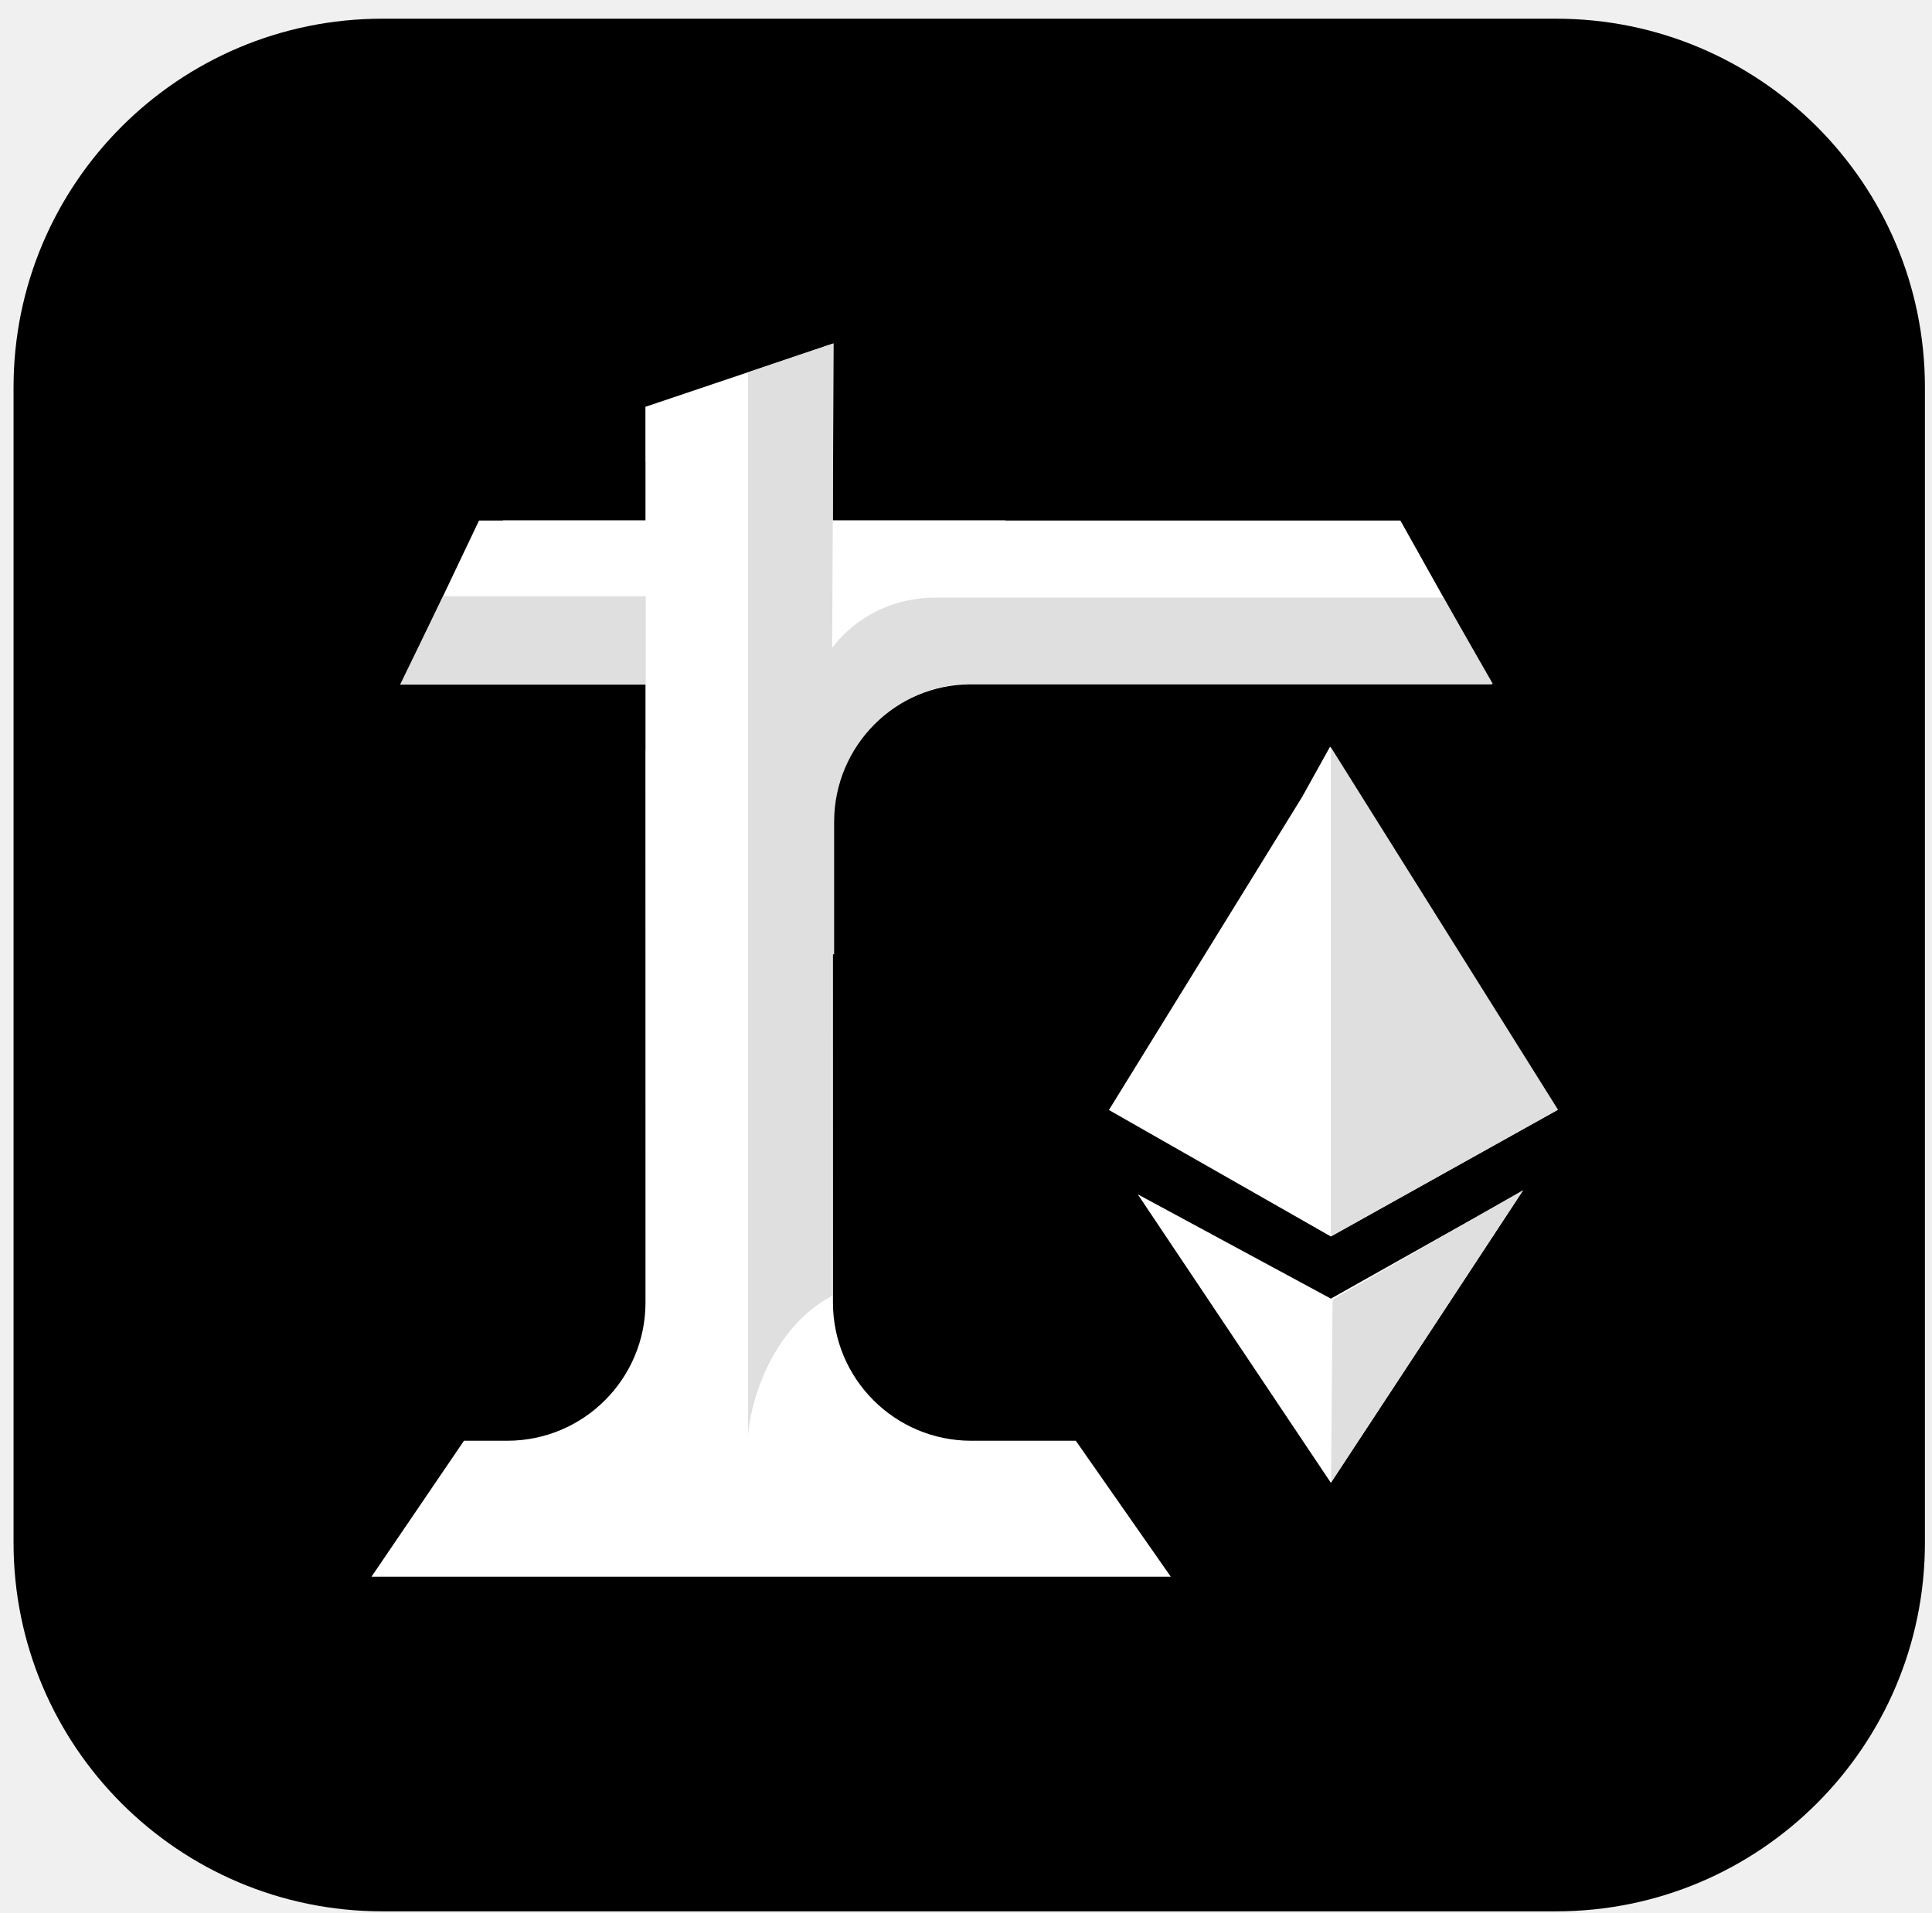
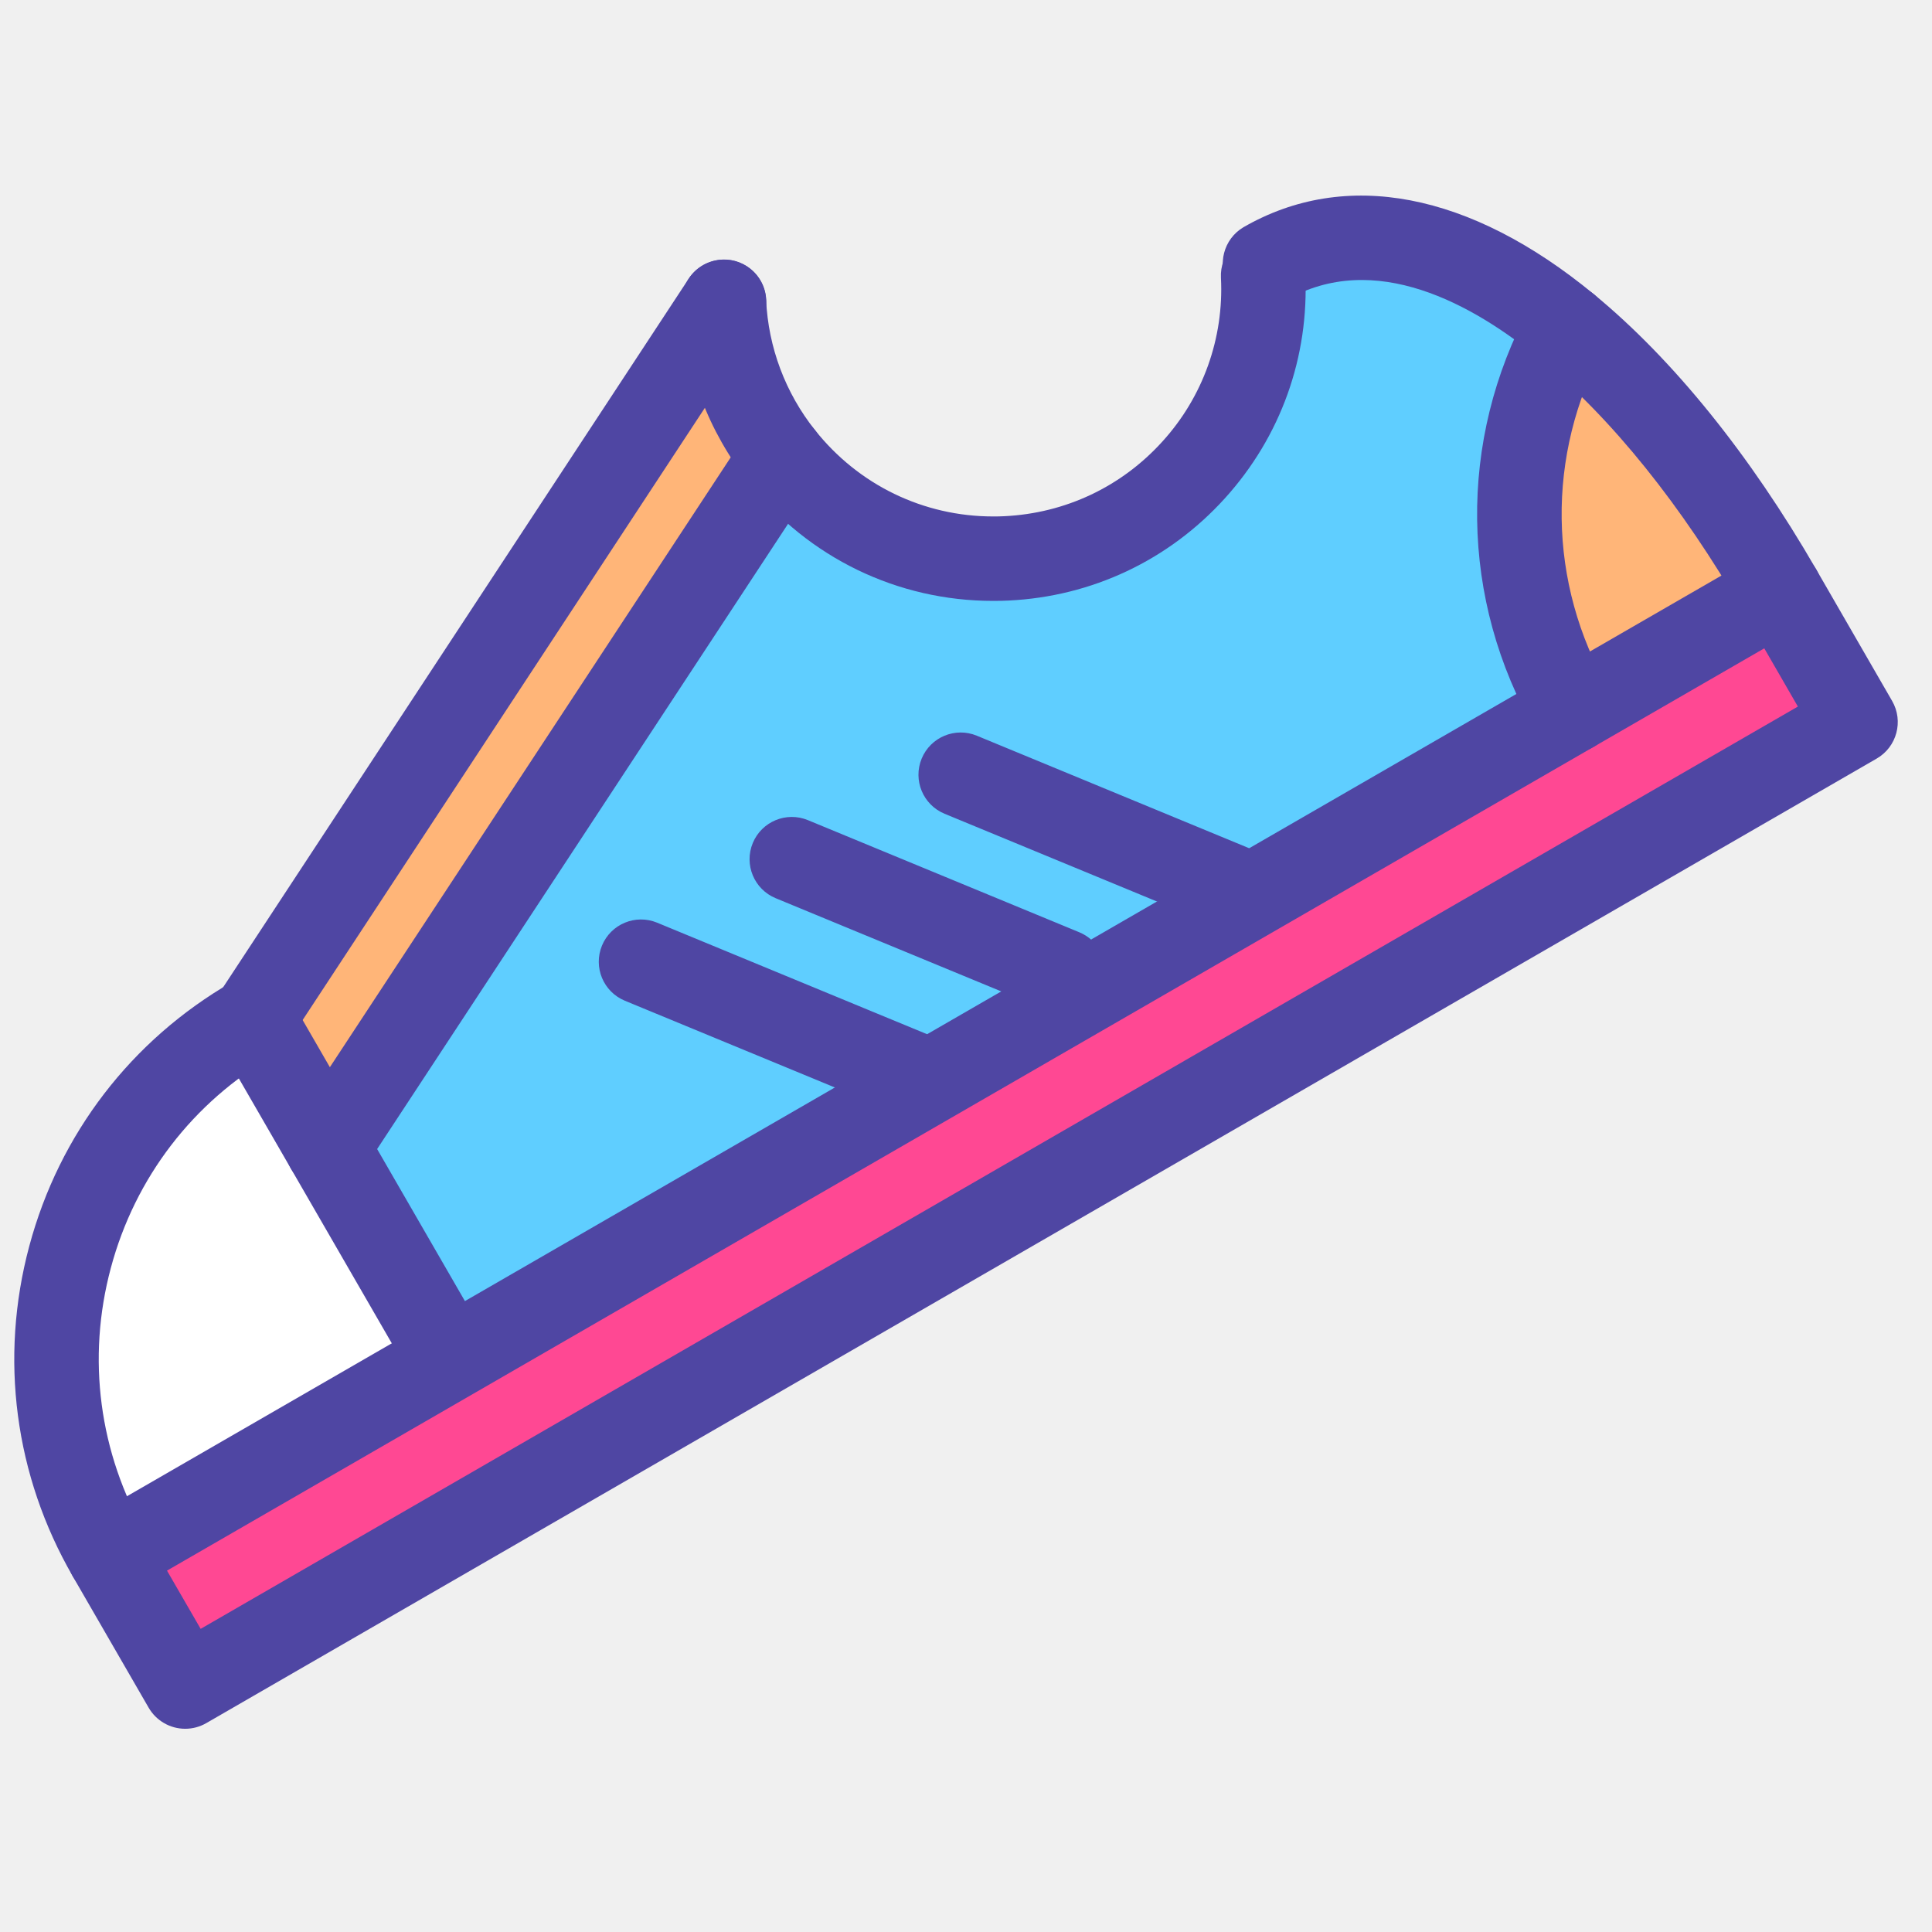
- <svg xmlns="http://www.w3.org/2000/svg" width="103" height="102" viewBox="0 0 103 102" fill="none">
-   <rect x="0.722" y="0.997" width="101.901" height="100.925" rx="19.661" fill="black" />
-   <path d="M69.415 42.505L70.912 39.812L72.544 42.505L83.024 59.191L70.953 65.936L59.119 59.191L69.415 42.505Z" fill="white" />
-   <path d="M70.953 69.25L60.658 63.688L70.953 79.072L81.184 63.498L70.953 69.25Z" fill="white" />
-   <path d="M70.953 65.926V41.853V39.85L83.063 59.178L70.953 65.926Z" fill="#DFDFDF" />
-   <path d="M70.962 79.05L71.041 69.297L81.206 63.463L70.962 79.05Z" fill="#DFDFDF" />
-   <path d="M34.409 21.693V24.613H34.413L34.412 27.747H26.809L26.809 27.757H25.538L21.384 36.491H34.413V39.972H34.409L34.413 69.455C34.413 73.527 31.113 76.828 27.041 76.828H24.735L19.806 84.077H62.417L57.354 76.828H51.779C47.708 76.828 44.407 73.527 44.407 69.455L44.402 43.665C44.507 39.708 47.73 36.527 51.705 36.491H79.548L74.658 27.757H53.602L53.602 27.747L44.399 27.747L44.399 24.613H44.402V18.325L34.409 21.693Z" fill="white" />
-   <path d="M39.882 19.852V76.55C39.973 74.964 41.047 70.855 44.365 69.103V50.867L44.47 50.9V43.831C44.47 39.759 47.771 36.458 51.843 36.458H79.581L76.951 31.866H49.908C46.129 31.866 44.365 34.556 44.365 34.556L44.444 18.307L39.882 19.852Z" fill="#DFDFDF" />
-   <path d="M23.622 31.793L21.329 36.508H34.425V31.793H23.622Z" fill="#DFDFDF" />
+ <svg xmlns="http://www.w3.org/2000/svg" width="800px" height="800px" viewBox="0 0 1024 1024" class="icon" version="1.1">
+   <path d="M134.124 549.12L42.24 650.24v103.68l32 58.88 158.72-87.04" fill="#FFFFFF" />
+   <path d="M943.293 313.057l40.187 69.627L98.161 893.901l-40.218-69.627 180.275-104.09 595.133-343.634 109.942-63.493z" fill="#FF4893" />
+   <path d="M943.293 313.057l-109.942 63.488c-37.468-64.993-35.999-141.814-2.749-203.29 40.218 33.091 79.186 81.777 112.691 139.802z" fill="#FFB578" />
+   <path d="M833.352 376.545L238.218 720.184l-2.012-3.517-62.597-108.406 240.824-366.397c26.312 33.183 66.944 54.252 111.99 54.252 2.365 0 4.731-0.031 7.127-0.159 78.93-3.835 139.802-70.938 135.931-149.837l0.701-6.267c48.594-28.037 105.656-11.735 160.42 33.408-33.244 61.471-34.719 138.291 2.749 203.284z" fill="#5FCEFF" />
+   <path d="M414.428 241.864l-240.824 366.397-39.48-68.383 249.585-379.858a142.316 142.316 0 0 0 30.72 81.843z" fill="#FFB578" />
+   <path d="M943.319 335.437a22.374 22.374 0 0 1-19.4-11.187c-32.558-56.381-69.74-102.62-107.53-133.709-35.564-29.312-87.834-58.527-135.02-31.309a22.38 22.38 0 0 1-22.369-38.764c54.144-31.242 120.141-18.632 185.836 35.523 41.871 34.447 82.621 84.895 117.837 145.879a22.385 22.385 0 0 1-19.354 33.567z m-885.35 511.217a22.364 22.364 0 0 1-19.4-11.192c-30.807-53.356-38.994-115.502-23.055-174.991 15.939-59.489 54.093-109.204 107.433-139.981a22.374 22.374 0 0 1 22.364 38.769c-42.982 24.796-73.728 64.85-86.569 112.788-12.846 47.944-6.241 98.028 18.586 141.03a22.38 22.38 0 0 1-19.359 33.577z" fill="#4F46A3" />
+   <path d="M134.103 562.258a22.374 22.374 0 0 1-18.678-34.668l249.58-379.853a22.374 22.374 0 1 1 37.524 24.397l-0.118 0.179-249.585 379.858a22.374 22.374 0 0 1-18.724 10.086z m-35.922 354.028a22.374 22.374 0 0 1-19.4-11.187l-40.218-69.627a22.395 22.395 0 0 1 8.187-30.577l885.35-511.212a22.369 22.369 0 0 1 30.572 8.197l40.187 69.627a22.374 22.374 0 0 1-8.192 30.566L109.348 913.28a22.282 22.282 0 0 1-11.167 3.005z m-9.667-83.825l17.833 30.868 846.566-488.837-17.812-30.863L88.515 832.461z" fill="#4F46A3" />
+   <path d="M526.418 318.49c-50.708 0-97.915-22.866-129.521-62.725-21.565-27.177-33.853-59.914-35.538-94.664a22.374 22.374 0 0 1 44.698-2.202v0.036a119.67 119.67 0 0 0 25.902 69.012c23.071 29.097 57.498 45.783 94.454 45.783 1.971 0 3.937-0.02 5.939-0.133 32.307-1.572 61.972-15.58 83.63-39.46a119.818 119.818 0 0 0 31.14-86.938 22.374 22.374 0 0 1 21.253-23.444c12.319-0.635 22.84 8.914 23.444 21.258 2.166 44.134-12.995 86.467-42.691 119.199-29.691 32.732-70.359 51.942-114.499 54.088-2.386 0.133-4.951 0.189-8.212 0.189z m-290.196 420.557a22.364 22.364 0 0 1-19.4-11.192L114.744 551.066a22.374 22.374 0 1 1 38.758-22.38l102.077 176.788a22.385 22.385 0 0 1-19.359 33.572z" fill="#4F46A3" />
+   <path d="M173.588 630.641a22.38 22.38 0 0 1-18.683-34.673l240.824-366.397a22.374 22.374 0 0 1 37.402 24.581L192.307 620.549a22.349 22.349 0 0 1-18.719 10.092z m659.784-231.711a22.369 22.369 0 0 1-19.41-11.208c-40.315-69.939-41.457-154.092-3.041-225.111a22.374 22.374 0 0 1 39.368 21.289c-30.966 57.252-30.049 125.092 2.452 181.468a22.38 22.38 0 0 1-19.369 33.562z m-349.773 192.614a22.287 22.287 0 0 1-8.535-1.7l-143.862-59.433a22.38 22.38 0 0 1 17.091-41.37l143.862 59.433a22.374 22.374 0 0 1-8.556 43.069z m79.923-54.349a22.287 22.287 0 0 1-8.535-1.7L411.126 476.068a22.38 22.38 0 0 1 17.091-41.37l143.862 59.433a22.385 22.385 0 0 1-8.556 43.064z m89.513-44.754a22.287 22.287 0 0 1-8.535-1.7L500.644 431.309a22.38 22.38 0 0 1 17.091-41.37l143.862 59.433a22.385 22.385 0 0 1-8.561 43.069z" fill="#4F46A3" />
</svg>
